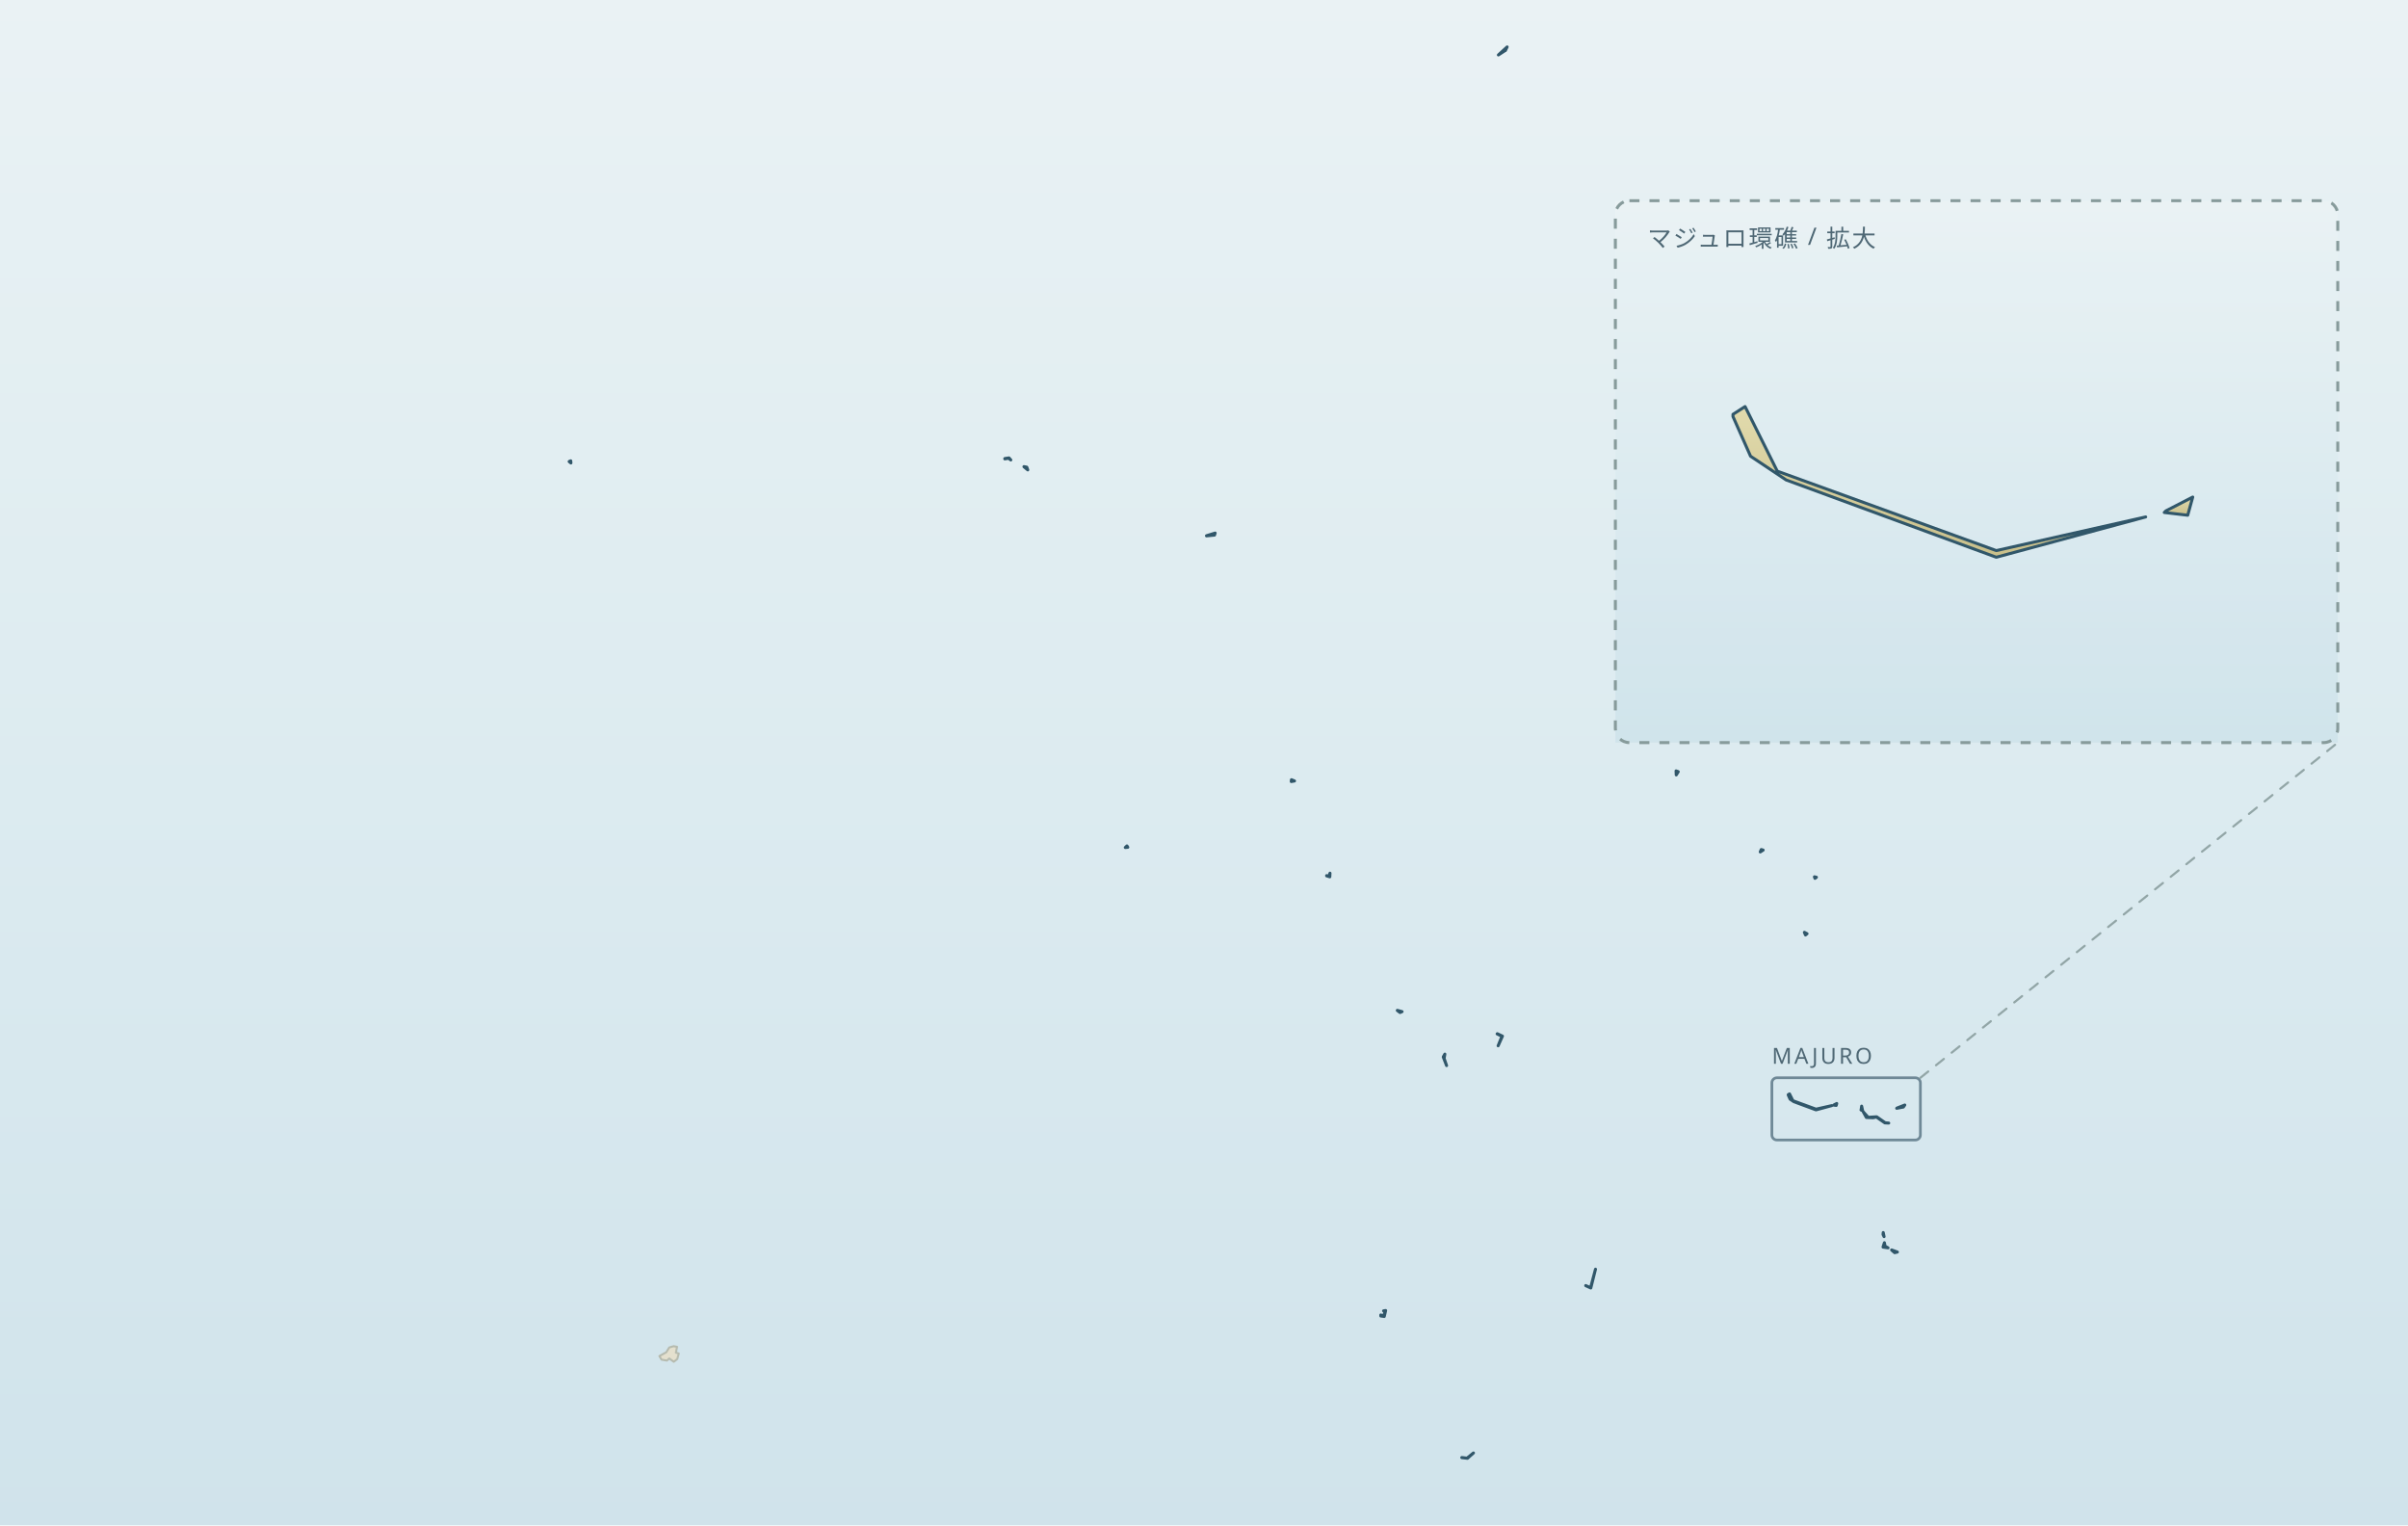
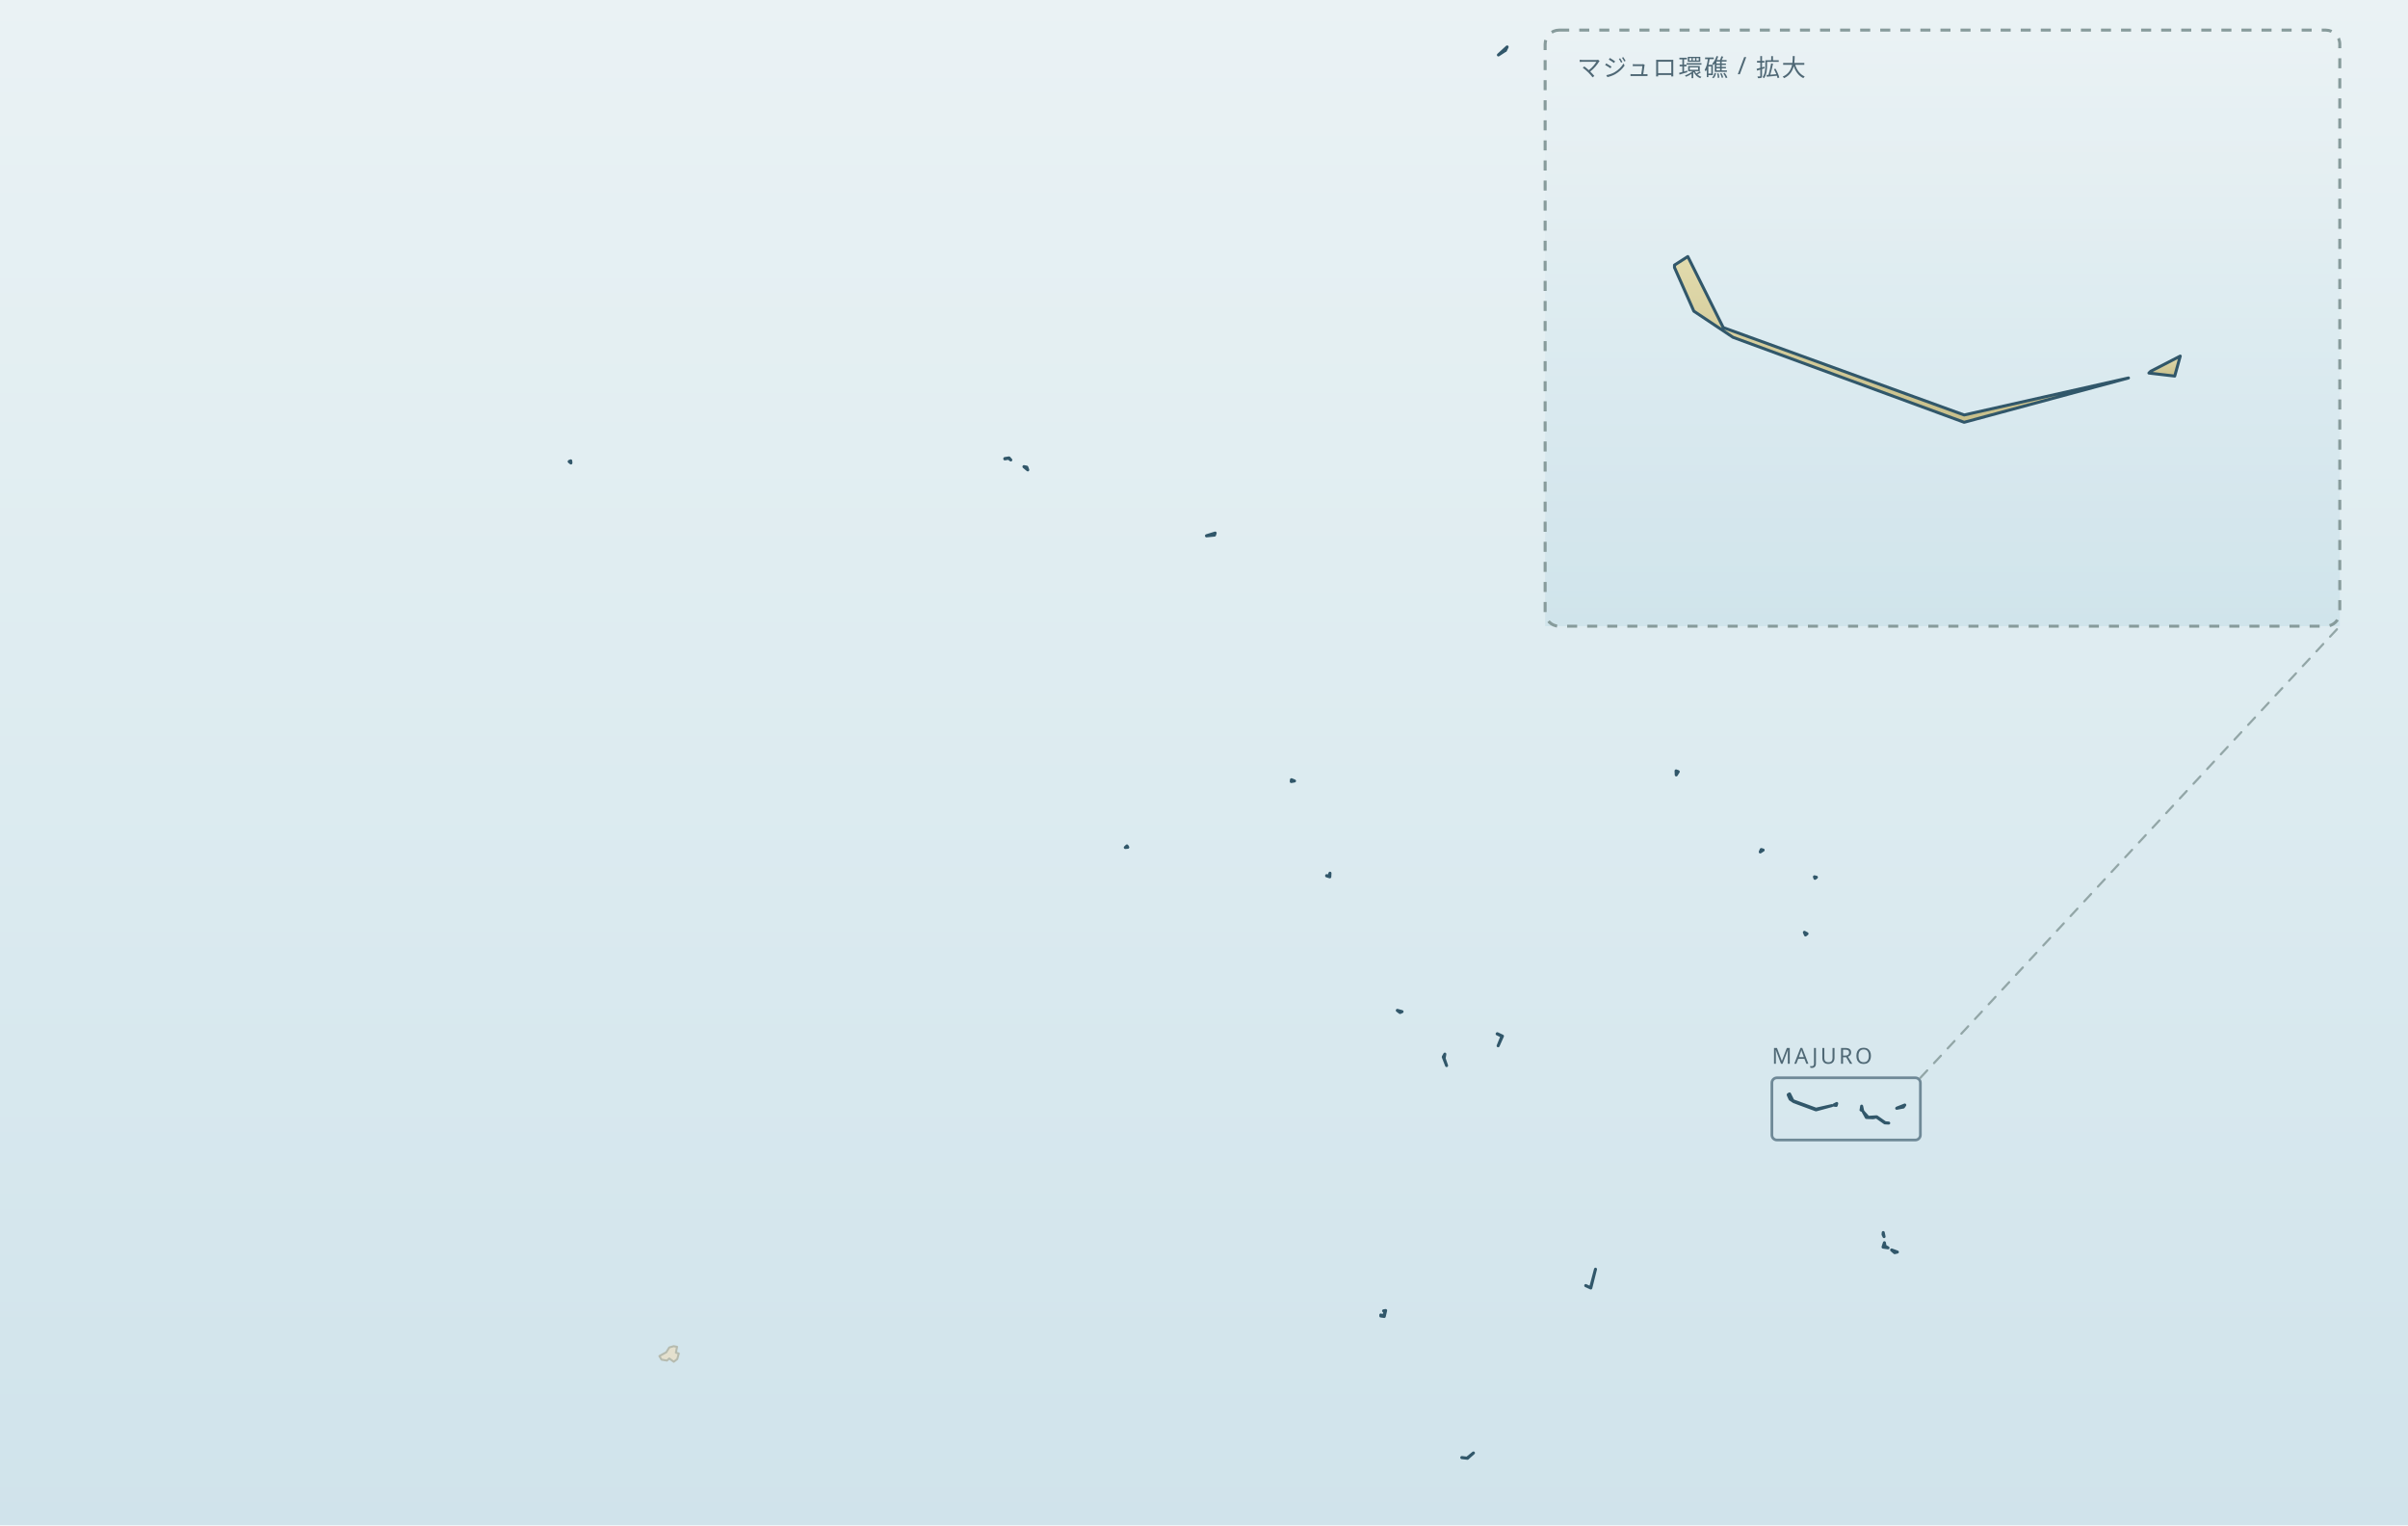
<svg xmlns="http://www.w3.org/2000/svg" viewBox="0 0 1200 760" role="img" aria-label="Marshall Islands map with enlarged Majuro inset" data-map-style="journey-atlas-map-v3-clean-background" data-map-projection="multi-region-local-equirectangular-fit-v1">
  <defs>
    <linearGradient id="sea" x1="0" y1="0" x2="0" y2="1">
      <stop offset="0" stop-color="#eaf2f4" />
      <stop offset="0.52" stop-color="#dcebf0" />
      <stop offset="1" stop-color="#d0e3eb" />
    </linearGradient>
    <linearGradient id="land" x1="0" y1="0" x2="0" y2="1">
      <stop offset="0" stop-color="#e2dbad" />
      <stop offset="0.55" stop-color="#d4cc9b" />
      <stop offset="1" stop-color="#c8bf8a" />
    </linearGradient>
  </defs>
  <rect x="0" y="0" width="1200" height="760" fill="url(#sea)" />
  <g id="main-land">
    <path d="M 335.77 670.72 L 335.94 670.78 L 337.41 671.04 L 336.83 673.96 L 338.27 674.37 L 337.52 677.12 L 335.77 678.50 L 333.52 676.85 L 332.37 677.90 L 329.66 677.44 L 328.60 675.65 L 332.02 673.76 L 333.52 671.36 Z" fill="#e4e0ce" stroke="#b6bbaf" stroke-width="1" stroke-linejoin="round" />
    <path d="M 891.14 545.54 L 891.14 545.43 L 891.78 545.02 L 893.47 548.43 L 904.99 552.64 L 912.85 550.86 L 904.99 552.99 L 893.94 548.90 L 892.07 547.64 Z" fill="url(#land)" stroke="#31576a" stroke-width="1.5" stroke-linejoin="round" />
    <path d="M 933.43 556.90 L 933.31 556.90 L 930.09 556.78 L 928.56 554.01 L 930.99 556.70 L 935.21 556.43 L 939.47 559.41 L 941.23 559.56 L 939.30 559.47 L 935.10 556.55 Z" fill="url(#land)" stroke="#31576a" stroke-width="1.5" stroke-linejoin="round" />
    <path d="M 746.08 515.13 L 746.16 515.04 L 748.73 516.24 L 746.57 521.06 L 748.49 516.30 Z" fill="url(#land)" stroke="#31576a" stroke-width="1.5" stroke-linejoin="round" />
    <path d="M 790.23 640.57 L 790.23 640.52 L 792.65 641.62 L 795.10 632.37 L 792.76 641.74 Z" fill="url(#land)" stroke="#31576a" stroke-width="1.5" stroke-linejoin="round" />
    <path d="M 728.46 726.26 L 728.46 726.20 L 731.08 726.52 L 734.28 723.93 L 731.31 726.58 Z" fill="url(#land)" stroke="#31576a" stroke-width="1.5" stroke-linejoin="round" />
    <path d="M 688.11 655.69 L 688.11 655.17 L 689.44 655.76 L 690.24 653.59 L 689.49 653.12 L 690.52 652.95 L 689.83 655.92 Z" fill="url(#land)" stroke="#31576a" stroke-width="1.5" stroke-linejoin="round" />
    <path d="M 938.41 621.37 L 938.41 621.25 L 939.07 619.18 L 939.38 620.90 L 940.88 621.72 Z" fill="url(#land)" stroke="#31576a" stroke-width="1.5" stroke-linejoin="round" />
    <path d="M 719.25 526.69 L 719.25 526.57 L 720.03 525.20 L 719.66 527.33 L 720.89 530.92 Z" fill="url(#land)" stroke="#31576a" stroke-width="1.5" stroke-linejoin="round" />
    <path d="M 750.19 25.19 L 750.07 25.19 L 746.71 27.38 L 751.06 23.38 Z" fill="url(#land)" stroke="#31576a" stroke-width="1.5" stroke-linejoin="round" />
    <path d="M 661.11 436.39 L 661.11 436.27 L 662.23 436.54 L 662.78 435.05 L 662.69 436.88 Z" fill="url(#land)" stroke="#31576a" stroke-width="1.5" stroke-linejoin="round" />
    <path d="M 601.24 266.99 L 601.24 266.93 L 605.56 265.59 L 605.24 266.61 Z" fill="url(#land)" stroke="#31576a" stroke-width="1.5" stroke-linejoin="round" />
    <path d="M 835.25 384.15 L 835.25 384.09 L 836.34 384.49 L 835.34 386.10 Z" fill="url(#land)" stroke="#31576a" stroke-width="1.5" stroke-linejoin="round" />
    <path d="M 945.20 552.20 L 945.28 552.11 L 949.23 550.56 L 948.51 551.58 Z" fill="url(#land)" stroke="#31576a" stroke-width="1.5" stroke-linejoin="round" />
    <path d="M 877.21 424.48 L 877.21 424.42 L 877.70 423.28 L 878.65 423.55 Z" fill="url(#land)" stroke="#31576a" stroke-width="1.5" stroke-linejoin="round" />
    <path d="M 510.28 232.55 L 510.28 232.49 L 511.69 232.76 L 512.18 234.13 Z" fill="url(#land)" stroke="#31576a" stroke-width="1.5" stroke-linejoin="round" />
    <path d="M 643.49 389.40 L 643.49 389.34 L 643.58 388.49 L 645.11 389.11 Z" fill="url(#land)" stroke="#31576a" stroke-width="1.5" stroke-linejoin="round" />
    <path d="M 899.20 464.58 L 899.20 464.52 L 900.52 465.22 L 899.75 465.84 Z" fill="url(#land)" stroke="#31576a" stroke-width="1.5" stroke-linejoin="round" />
    <path d="M 942.67 622.83 L 942.67 622.77 L 945.54 623.82 L 944.19 624.14 Z" fill="url(#land)" stroke="#31576a" stroke-width="1.5" stroke-linejoin="round" />
    <path d="M 904.21 436.92 L 904.21 436.86 L 905.19 437.09 L 904.47 437.64 Z" fill="url(#land)" stroke="#31576a" stroke-width="1.5" stroke-linejoin="round" />
    <path d="M 696.34 503.46 L 696.34 503.40 L 698.70 504.04 L 697.69 504.48 Z" fill="url(#land)" stroke="#31576a" stroke-width="1.5" stroke-linejoin="round" />
    <path d="M 927.41 553.02 L 927.47 552.96 L 927.73 551.12 L 928.22 553.42 Z" fill="url(#land)" stroke="#31576a" stroke-width="1.5" stroke-linejoin="round" />
    <path d="M 913.83 550.62 L 913.91 550.54 L 915.32 549.80 L 915.06 550.77 Z" fill="url(#land)" stroke="#31576a" stroke-width="1.5" stroke-linejoin="round" />
    <path d="M 283.64 229.98 L 283.64 229.93 L 284.42 229.61 L 284.51 230.68 Z" fill="url(#land)" stroke="#31576a" stroke-width="1.5" stroke-linejoin="round" />
    <path d="M 500.73 228.64 L 500.73 228.47 L 502.82 228.15 L 503.72 229.17 L 502.60 228.32 Z" fill="url(#land)" stroke="#31576a" stroke-width="1.5" stroke-linejoin="round" />
    <path d="M 560.77 422.26 L 560.85 422.18 L 561.60 421.47 L 562.03 422.15 Z" fill="url(#land)" stroke="#31576a" stroke-width="1.5" stroke-linejoin="round" />
    <path d="M 938.41 615.12 L 938.41 614.89 L 938.49 614.10 L 938.90 616.14 Z" fill="url(#land)" stroke="#31576a" stroke-width="1.5" stroke-linejoin="round" />
  </g>
  <g id="majuro-source-locator" aria-hidden="true" fill="none" stroke="#6f8997" stroke-linejoin="round" stroke-linecap="round">
    <rect x="883" y="537" width="74" height="31" rx="2.5" stroke-width="1.35" />
-     <path d="M957,537 L1165,370" stroke="#879b9b" stroke-width="1.1" stroke-dasharray="5 5" opacity=".86" />
+     <path d="M957,537 L1166,312" stroke="#879b9b" stroke-width="1.1" stroke-dasharray="5 5" opacity=".86" />
  </g>
  <text x="883" y="530" font-family="system-ui, sans-serif" font-size="11" letter-spacing="1.2" fill="#4f6875">MAJURO</text>
-   <rect x="805" y="100" width="360" height="270" fill="url(#sea)" opacity="0.98" />
+   <rect x="770" y="15" width="396" height="297" fill="url(#sea)" opacity="0.98" />
  <g id="majuro-detail" data-map-region="majuro">
-     <path d="M 863.61 207.54 L 863.61 206.44 L 869.64 202.57 L 885.69 234.74 L 994.83 274.33 L 1069.27 257.56 L 994.83 277.64 L 890.11 239.14 L 872.37 227.31 Z" fill="url(#land)" stroke="#31576a" stroke-width="1.5" stroke-linejoin="round" />
-     <path d="M 1078.54 255.34 L 1079.37 254.53 L 1092.73 247.65 L 1090.23 256.71 Z" fill="url(#land)" stroke="#31576a" stroke-width="1.5" stroke-linejoin="round" />
+     <path d="M 834.47 133.29 L 834.47 132.08 L 841.10 127.83 L 858.76 163.21 L 978.81 206.76 L 1060.70 188.32 L 978.81 210.40 L 863.62 168.05 L 844.11 155.04 Z" fill="url(#land)" stroke="#31576a" stroke-width="1.5" stroke-linejoin="round" />
+     <path d="M 1070.89 185.87 L 1071.81 184.98 L 1086.50 177.42 L 1083.75 187.38 Z" fill="url(#land)" stroke="#31576a" stroke-width="1.5" stroke-linejoin="round" />
  </g>
  <g data-map-inset-frame="majuro" data-inset-purpose="enlargement">
-     <rect x="805" y="100" width="360" height="270" rx="7" fill="none" stroke="#879b9b" stroke-width="1.5" stroke-dasharray="5 5" />
+     <rect x="770" y="15" width="396" height="297" rx="7" fill="none" stroke="#879b9b" stroke-width="1.5" stroke-dasharray="5 5" />
  </g>
  <g aria-hidden="true" font-family="system-ui, sans-serif" font-size="12" letter-spacing=".8" fill="#4f6875">
-     <text x="821" y="123">マジュロ環礁 / 拡大</text>
+     <text x="786" y="38">マジュロ環礁 / 拡大</text>
  </g>
</svg>
